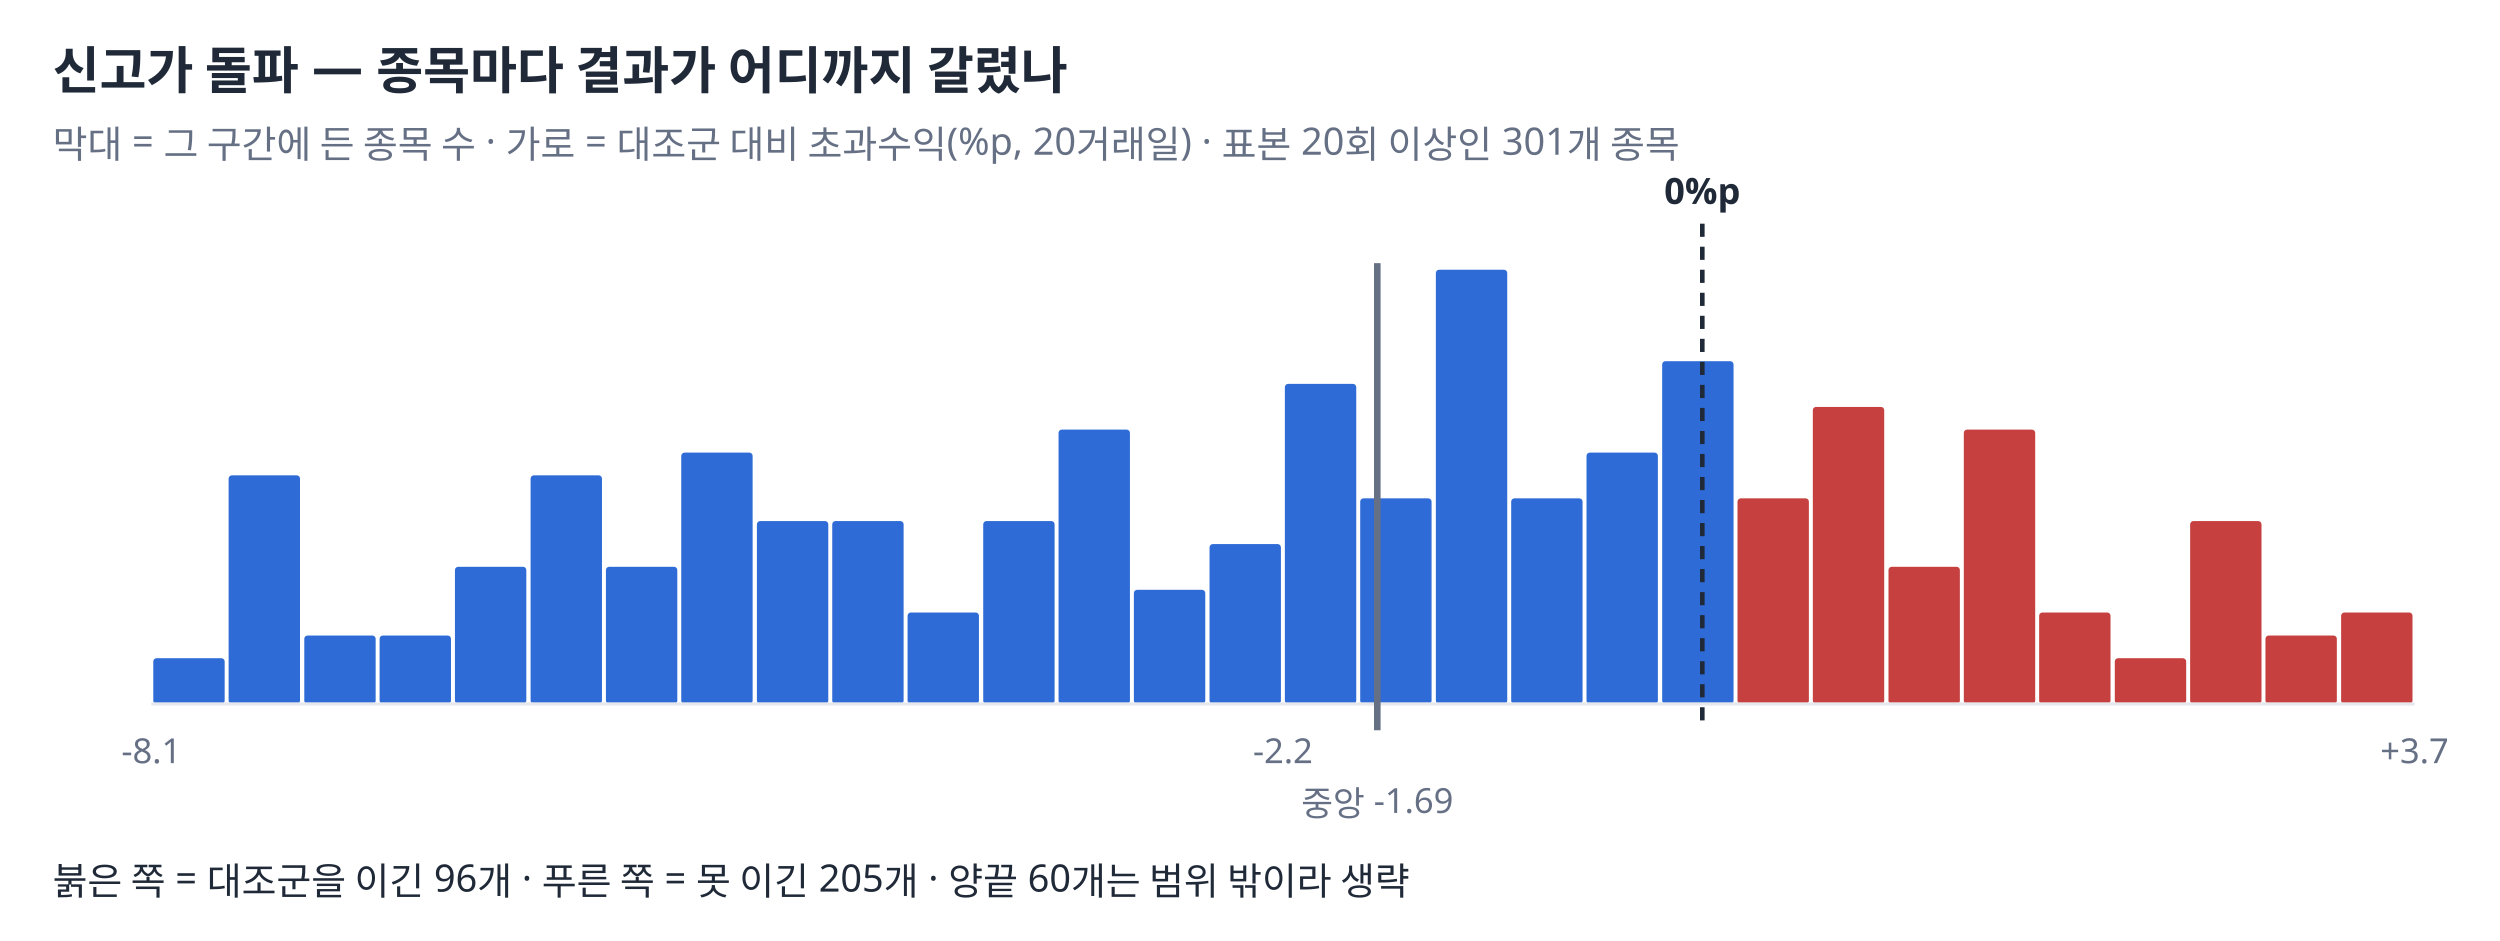
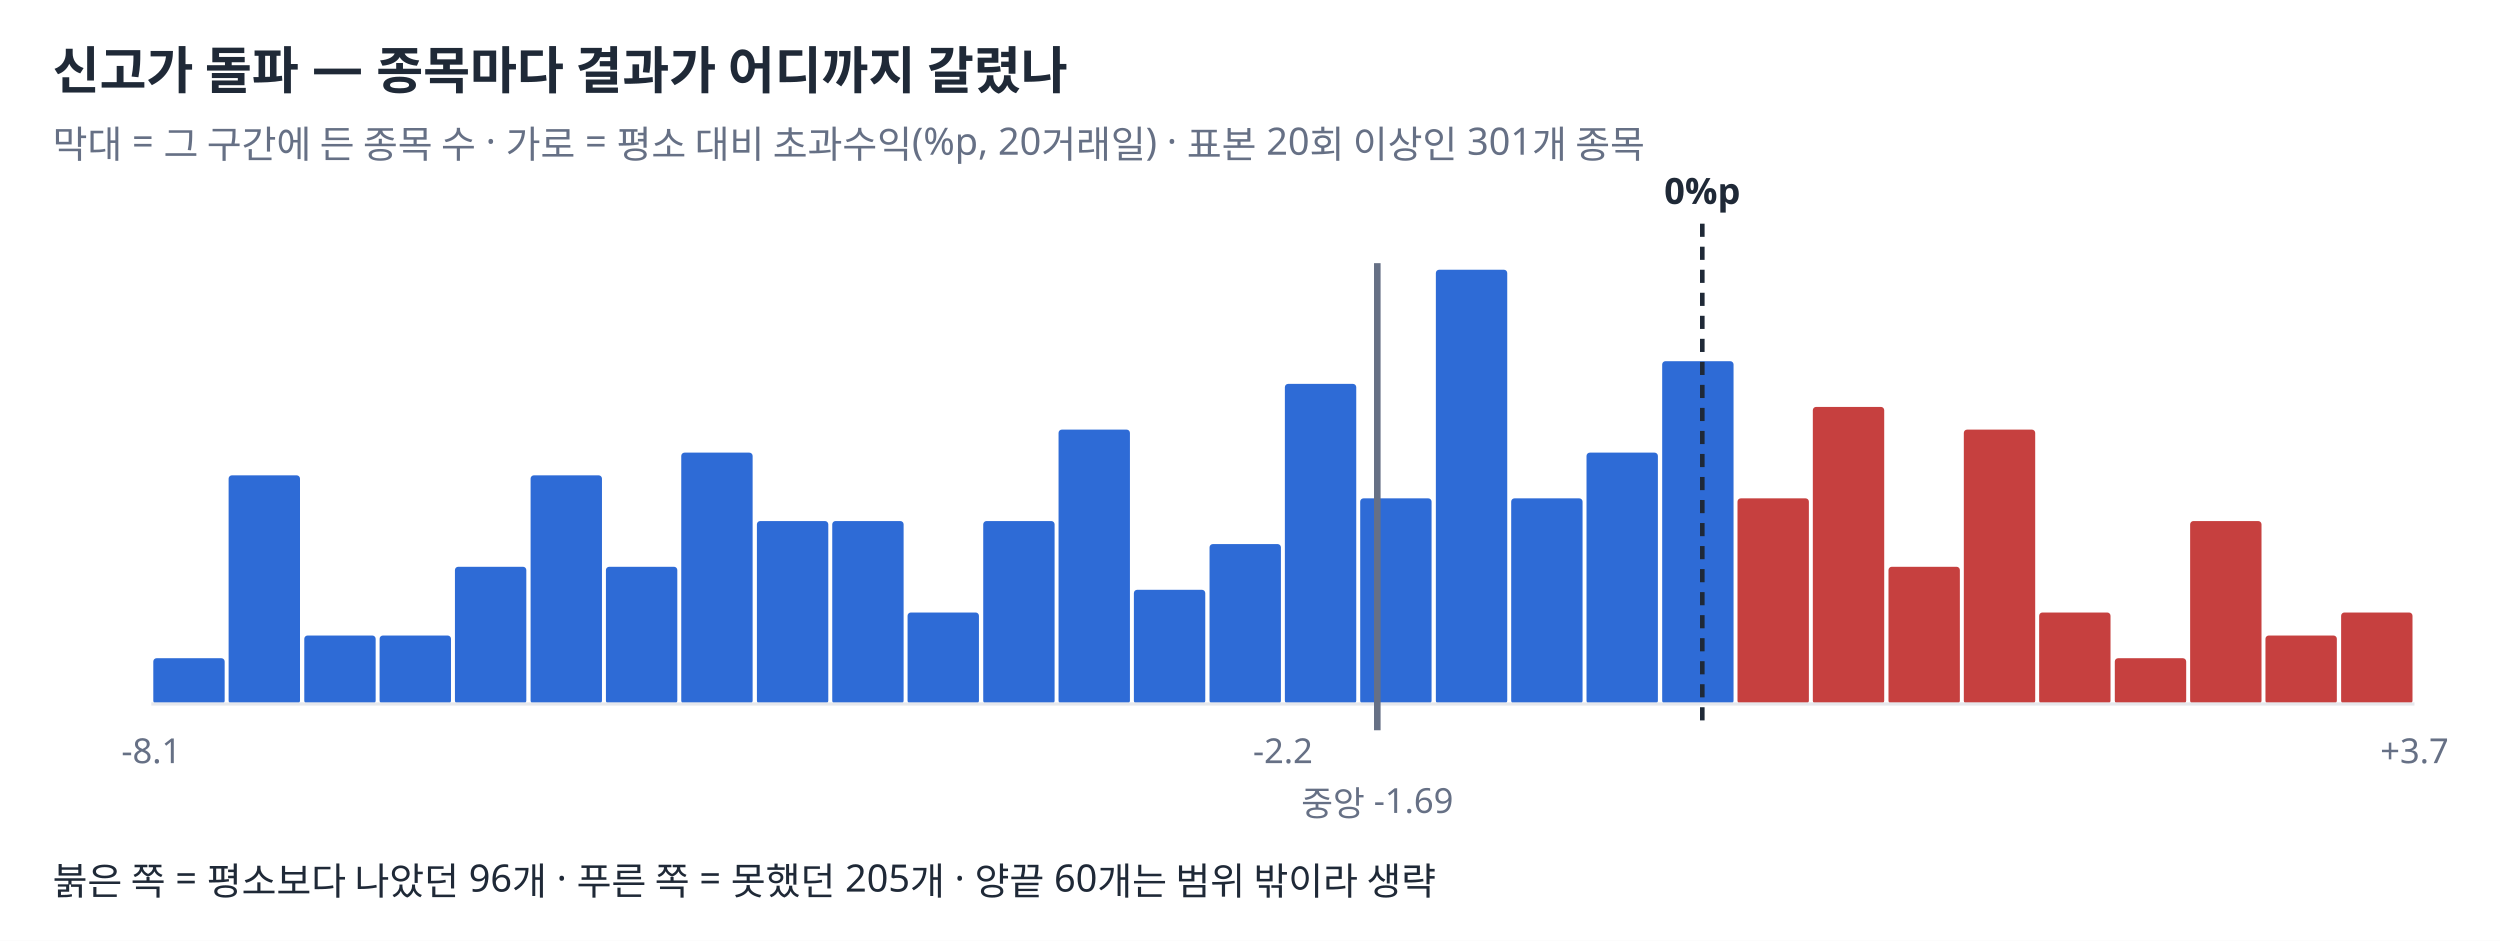
<svg xmlns="http://www.w3.org/2000/svg" viewBox="0 0 760 286" width="760" height="286" font-family="Malgun Gothic, 맑은 고딕, sans-serif">
  <rect width="760" height="286" fill="#FFFFFF" />
  <text x="16" y="27" font-size="15.5" font-weight="700" fill="#1F2937">신고가 돌파 — 종목마다 결과가 어디까지 갈렸나</text>
-   <text x="16" y="48" font-size="11.5" fill="#667085">막대 = 그 구간에 든 종목 수 · 가로 = 대조군 대비 초과수익(%p, 20거래일) · 표본 20회 이상인 301개 종목</text>
+   <text x="16" y="48" font-size="11.5" fill="#667085">막대 = 그 구간에 든 종목 수 · 가로 = 평소 대비 초과수익(%p, 20거래일) · 표본 20회 이상인 301개 종목</text>
  <rect x="46.6" y="200.1" width="21.7" height="13.9" fill="#2E6BD6" rx="1" />
  <rect x="69.5" y="144.5" width="21.7" height="69.5" fill="#2E6BD6" rx="1" />
  <rect x="92.5" y="193.2" width="21.7" height="20.8" fill="#2E6BD6" rx="1" />
  <rect x="115.4" y="193.2" width="21.7" height="20.8" fill="#2E6BD6" rx="1" />
  <rect x="138.3" y="172.3" width="21.7" height="41.7" fill="#2E6BD6" rx="1" />
  <rect x="161.3" y="144.5" width="21.7" height="69.5" fill="#2E6BD6" rx="1" />
  <rect x="184.2" y="172.3" width="21.7" height="41.7" fill="#2E6BD6" rx="1" />
  <rect x="207.1" y="137.6" width="21.7" height="76.4" fill="#2E6BD6" rx="1" />
  <rect x="230.1" y="158.4" width="21.7" height="55.6" fill="#2E6BD6" rx="1" />
  <rect x="253.0" y="158.4" width="21.7" height="55.6" fill="#2E6BD6" rx="1" />
  <rect x="275.9" y="186.2" width="21.7" height="27.8" fill="#2E6BD6" rx="1" />
  <rect x="298.9" y="158.4" width="21.7" height="55.6" fill="#2E6BD6" rx="1" />
  <rect x="321.8" y="130.6" width="21.7" height="83.4" fill="#2E6BD6" rx="1" />
  <rect x="344.7" y="179.3" width="21.7" height="34.7" fill="#2E6BD6" rx="1" />
  <rect x="367.7" y="165.4" width="21.7" height="48.6" fill="#2E6BD6" rx="1" />
  <rect x="390.6" y="116.7" width="21.7" height="97.3" fill="#2E6BD6" rx="1" />
  <rect x="413.5" y="151.5" width="21.7" height="62.5" fill="#2E6BD6" rx="1" />
  <rect x="436.5" y="82.0" width="21.7" height="132.0" fill="#2E6BD6" rx="1" />
  <rect x="459.4" y="151.5" width="21.7" height="62.5" fill="#2E6BD6" rx="1" />
  <rect x="482.3" y="137.6" width="21.7" height="76.4" fill="#2E6BD6" rx="1" />
  <rect x="505.3" y="109.8" width="21.7" height="104.2" fill="#2E6BD6" rx="1" />
  <rect x="528.2" y="151.5" width="21.7" height="62.5" fill="#C6403F" rx="1" />
  <rect x="551.1" y="123.7" width="21.7" height="90.3" fill="#C6403F" rx="1" />
  <rect x="574.1" y="172.3" width="21.7" height="41.7" fill="#C6403F" rx="1" />
  <rect x="597.0" y="130.6" width="21.7" height="83.4" fill="#C6403F" rx="1" />
  <rect x="619.9" y="186.2" width="21.7" height="27.8" fill="#C6403F" rx="1" />
  <rect x="642.9" y="200.1" width="21.7" height="13.9" fill="#C6403F" rx="1" />
  <rect x="665.8" y="158.4" width="21.7" height="55.6" fill="#C6403F" rx="1" />
  <rect x="688.7" y="193.2" width="21.7" height="20.8" fill="#C6403F" rx="1" />
  <rect x="711.7" y="186.2" width="21.7" height="27.8" fill="#C6403F" rx="1" />
  <line x1="46" y1="214" x2="734" y2="214" stroke="#E6E8EC" />
  <line x1="517.5" y1="68" x2="517.5" y2="222" stroke="#1F2937" stroke-width="1.4" stroke-dasharray="4 3" />
  <text x="517.5" y="62" font-size="11" text-anchor="middle" font-weight="700" fill="#1F2937">0%p</text>
  <line x1="418.7" y1="80" x2="418.7" y2="222" stroke="#667085" stroke-width="2" />
  <text x="418.7" y="248" font-size="10.5" text-anchor="middle" fill="#667085">중앙 -1.69</text>
  <text x="46.0" y="232" font-size="10.5" text-anchor="middle" fill="#667085">-8.1</text>
  <text x="390.0" y="232" font-size="10.5" text-anchor="middle" fill="#667085">-2.2</text>
  <text x="734.0" y="232" font-size="10.5" text-anchor="middle" fill="#667085">+3.7</text>
-   <text x="16" y="272" font-size="11.5" fill="#1F2937">붉은 쪽 = 대조군을 이긴 96개 · 푸른 쪽 = 못 이긴 205개 · 양끝 60개는 범위 밖이라 생략</text>
+   <text x="16" y="272" font-size="11.5" fill="#1F2937">붉은 쪽 = 평소보다 나았던 96개 · 푸른 쪽 = 못했던 205개 · 양끝 60개는 범위 밖이라 생략</text>
</svg>
